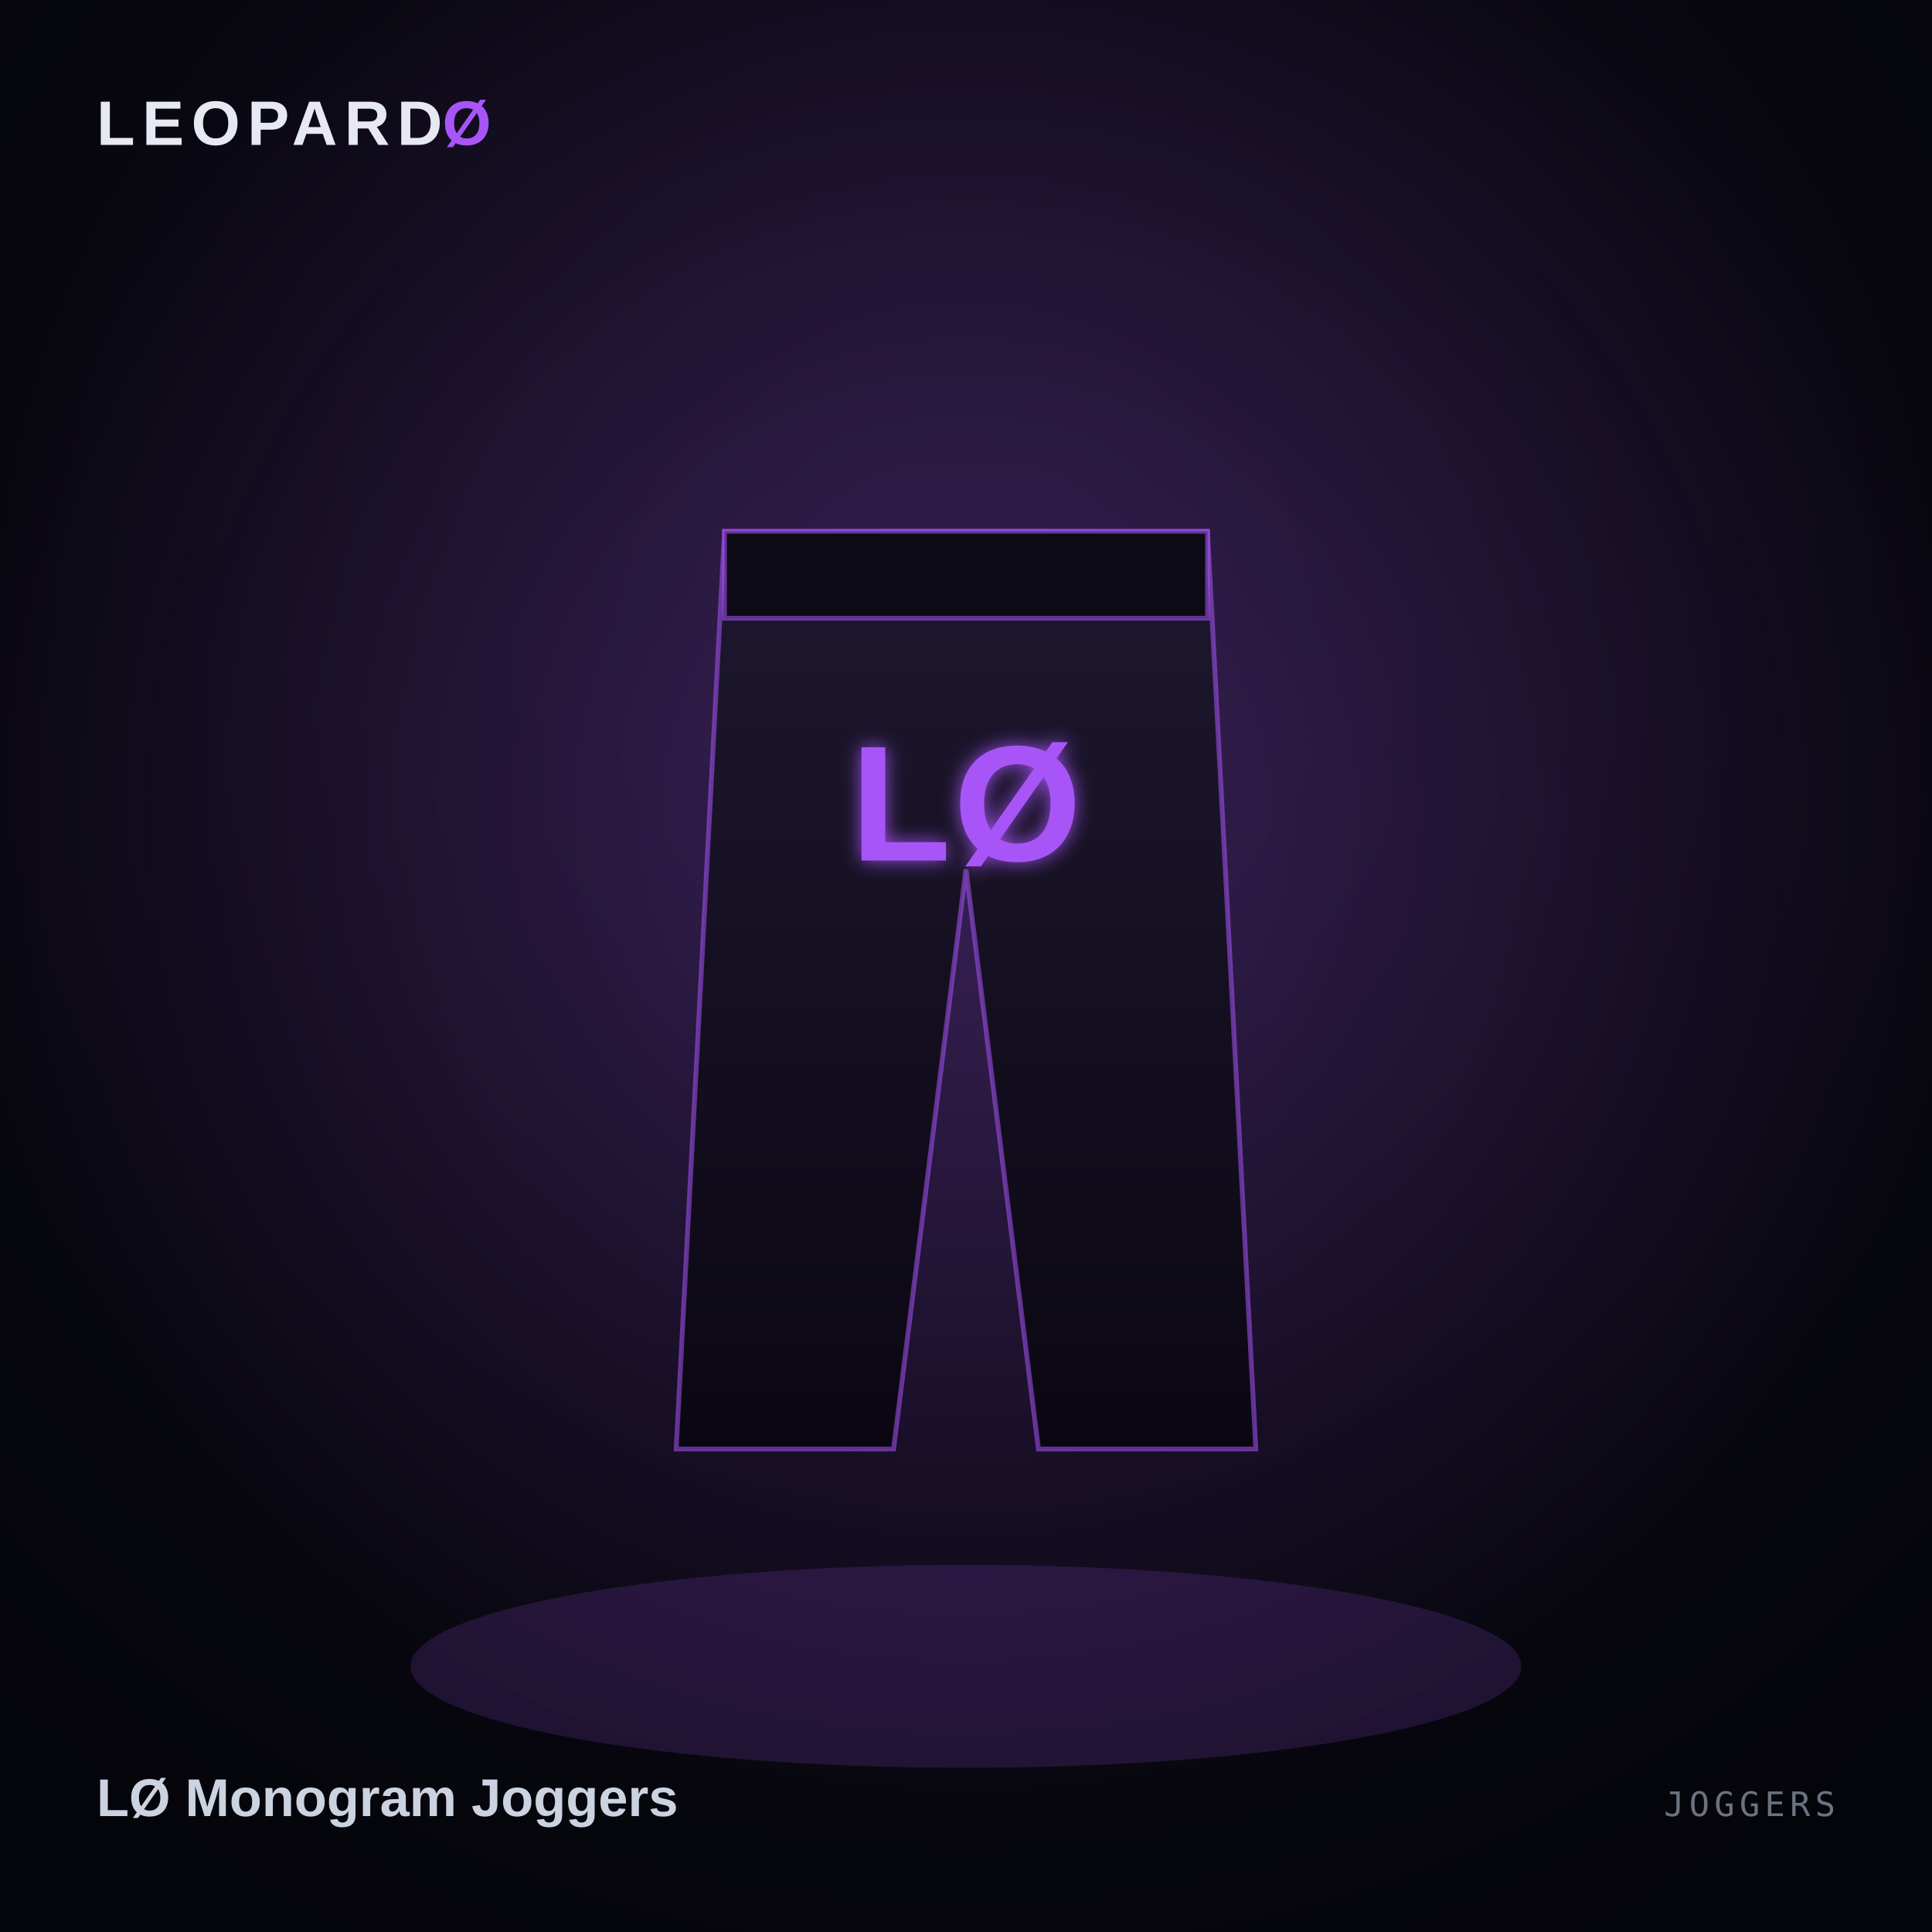
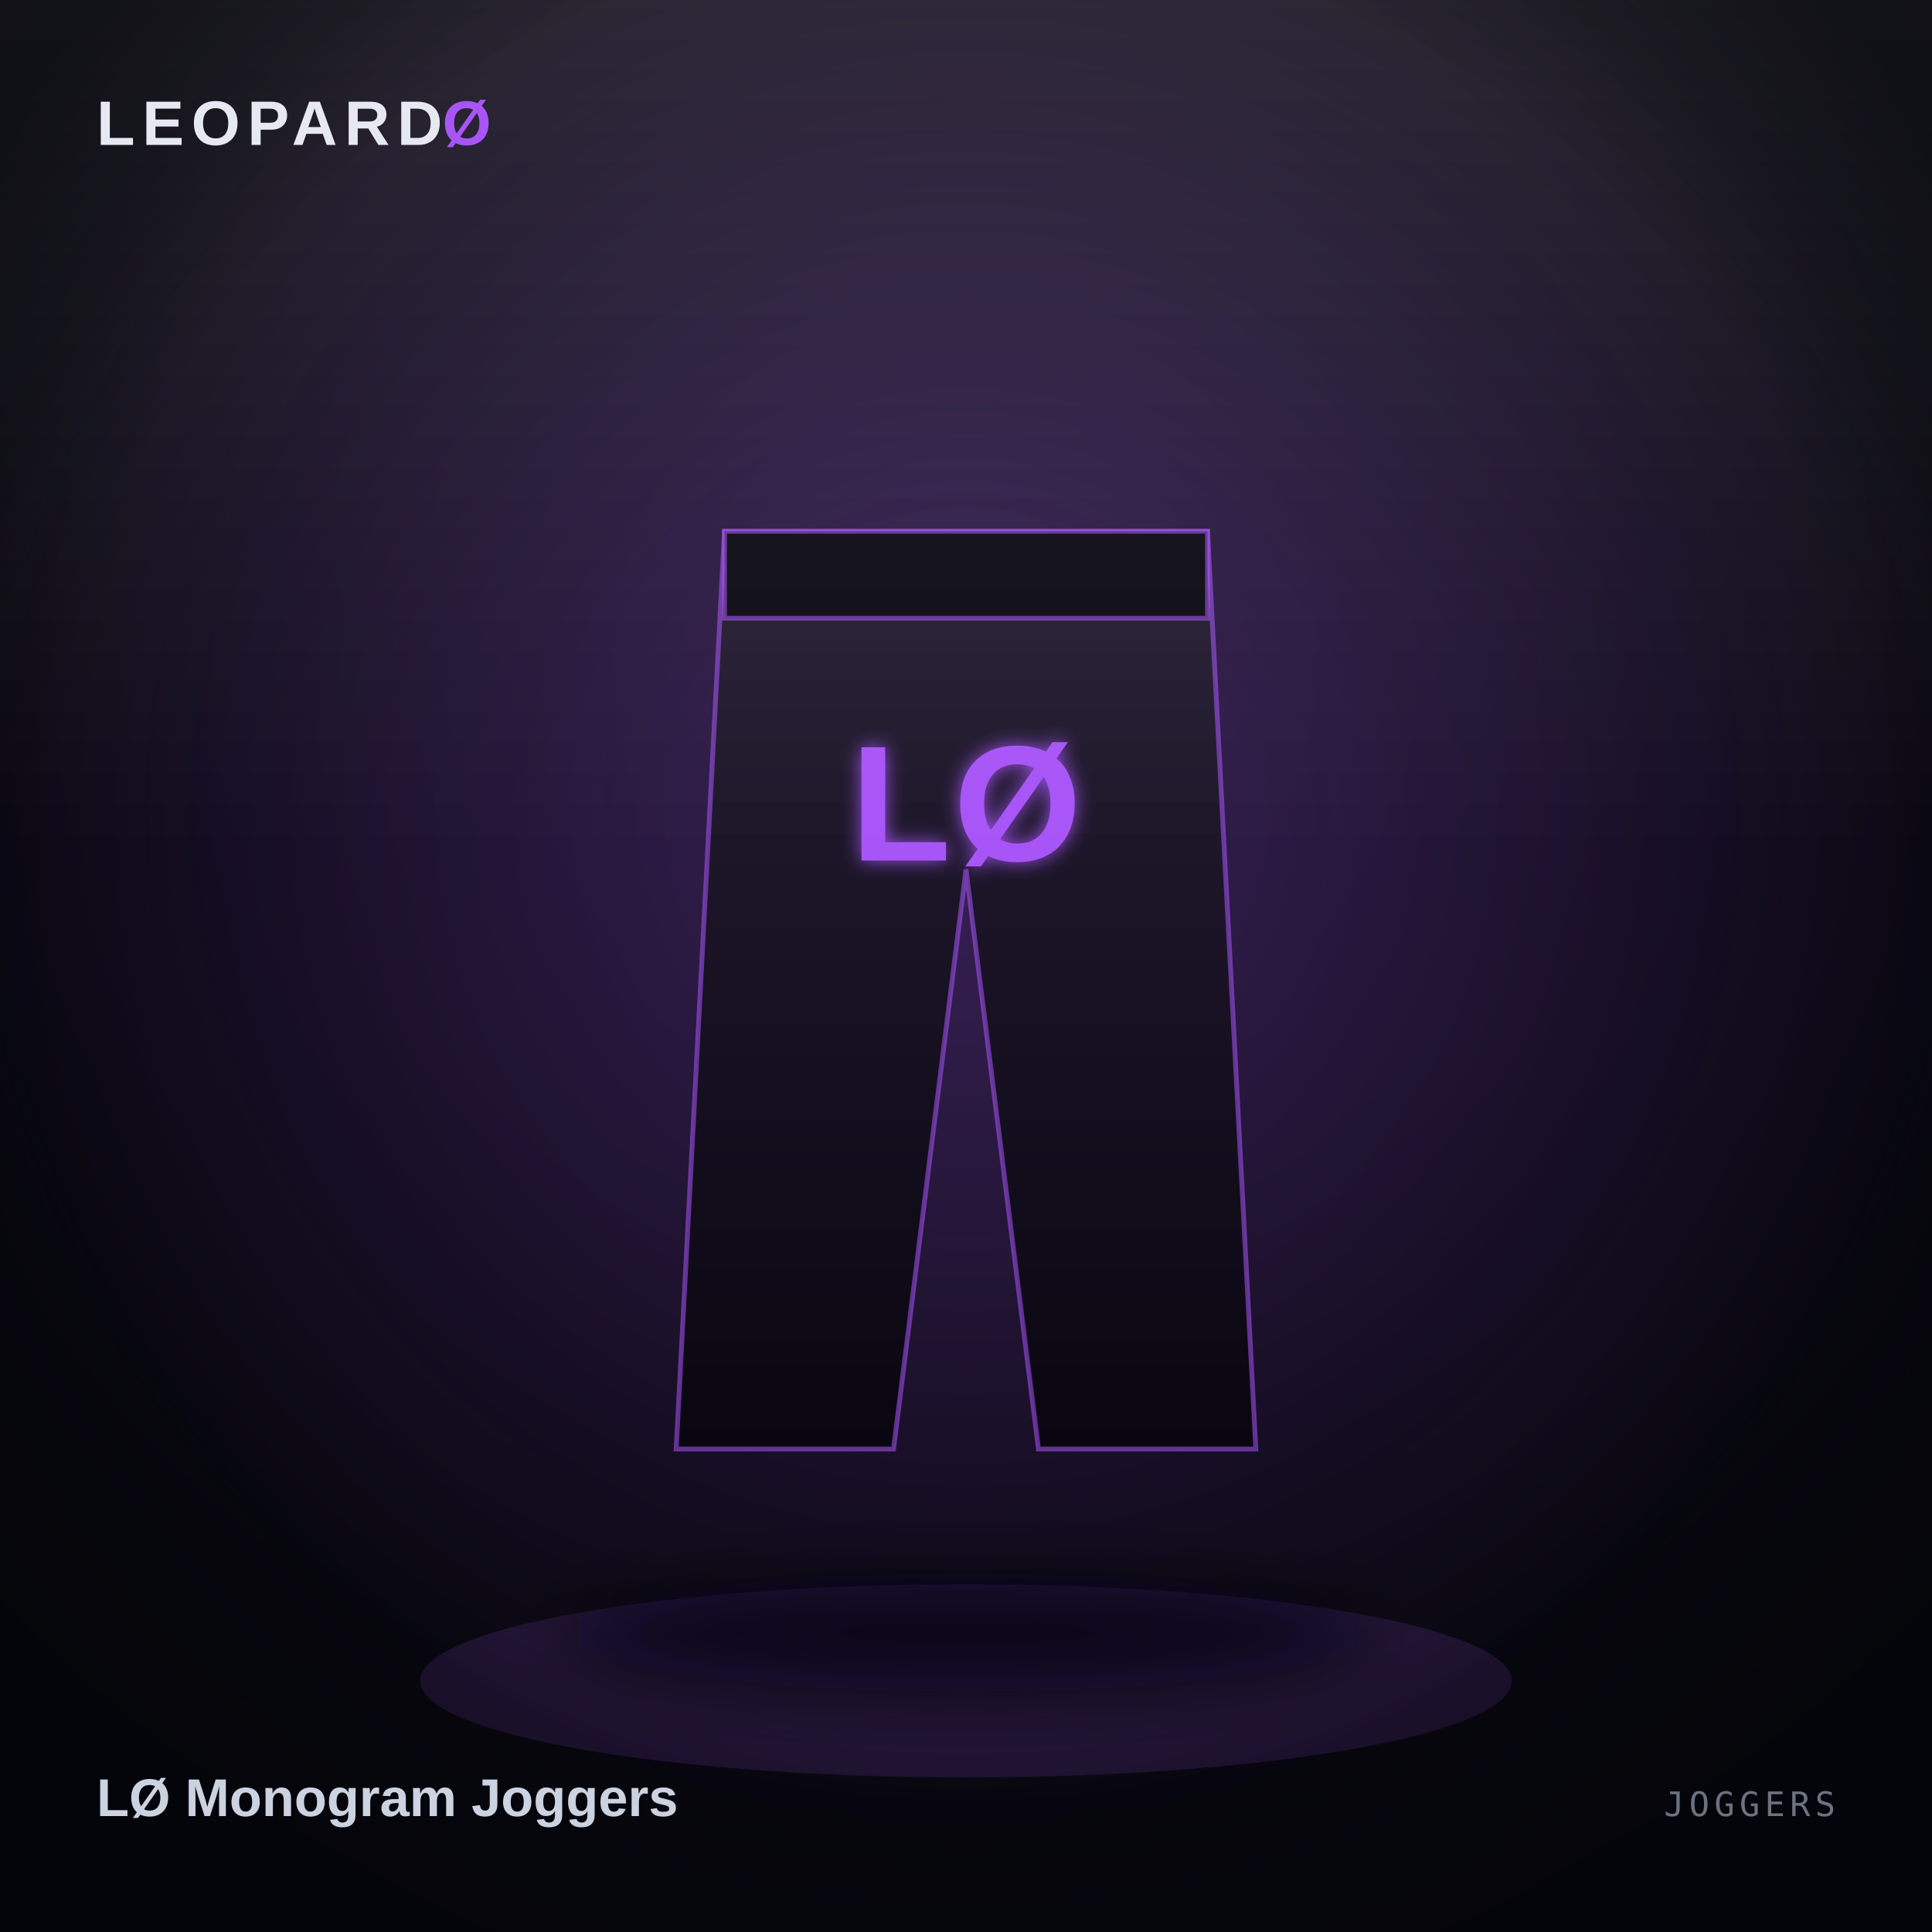
<svg xmlns="http://www.w3.org/2000/svg" viewBox="0 0 800 800" width="800" height="800">
  <defs>
    <radialGradient id="bg" cx="50%" cy="34%" r="75%">
      <stop offset="0%" stop-color="#141022" />
      <stop offset="55%" stop-color="#0a0812" />
      <stop offset="100%" stop-color="#04050a" />
    </radialGradient>
    <radialGradient id="halo" cx="50%" cy="42%" r="52%">
      <stop offset="0%" stop-color="#a855f7" stop-opacity="0.26" />
      <stop offset="100%" stop-color="#a855f7" stop-opacity="0" />
    </radialGradient>
    <linearGradient id="fab" x1="0" y1="0" x2="0" y2="1">
-       <stop offset="0%" stop-color="#1d1830" />
-       <stop offset="55%" stop-color="#140f1f" />
-       <stop offset="100%" stop-color="#0a0712" />
+       <stop offset="0%" stop-color="#272036" />
+       <stop offset="52%" stop-color="#171122" />
+       <stop offset="100%" stop-color="#090610" />
    </linearGradient>
+     <linearGradient id="toplight" x1="0" y1="0" x2="0" y2="1">
+       <stop offset="0%" stop-color="#ffffff" stop-opacity="0.11" />
+       <stop offset="44%" stop-color="#ffffff" stop-opacity="0" />
+     </linearGradient>
+     <radialGradient id="vig" cx="50%" cy="44%" r="62%">
+       <stop offset="0%" stop-color="#04050a" stop-opacity="0" />
+       <stop offset="76%" stop-color="#04050a" stop-opacity="0" />
+       <stop offset="100%" stop-color="#04050a" stop-opacity="0.55" />
+     </radialGradient>
    <filter id="glow" x="-40%" y="-40%" width="180%" height="180%">
      <feGaussianBlur stdDeviation="4" />
+     </filter>
+     <filter id="soft" x="-60%" y="-60%" width="220%" height="220%">
+       <feGaussianBlur stdDeviation="14" />
    </filter>
    <clipPath id="cp">
      <rect x="322" y="252" width="156" height="170" rx="10" />
    </clipPath>
  </defs>
  <rect width="800" height="800" fill="url(#bg)" />
  <rect width="800" height="800" fill="url(#halo)" />
-   <ellipse cx="400" cy="690" rx="230" ry="42" fill="#a855f7" opacity="0.16" />
+   <ellipse cx="400" cy="696" rx="226" ry="40" fill="#a855f7" opacity="0.14" />
+   <ellipse cx="400" cy="676" rx="166" ry="24" fill="#020308" opacity="0.7" filter="url(#soft)" />
  <g>
    <path d="M300 220 L500 220 L520 600 L430 600 L400 360 L370 600 L280 600 Z" fill="url(#fab)" stroke="#a855f7" stroke-opacity="0.55" stroke-width="2" />
    <rect x="300" y="220" width="200" height="36" fill="#0c0a14" stroke="#a855f7" stroke-opacity="0.55" stroke-width="2" />
  </g>
  <g clip-path="url(#cp)">
    <g filter="url(#glow)" opacity="0.9">
      <text x="400" y="337" text-anchor="middle" dominant-baseline="middle" font-family="Arial Black, Arial, sans-serif" font-weight="900" font-size="68.172" fill="#a855f7" letter-spacing="1">LØ</text>
    </g>
    <g>
      <text x="400" y="337" text-anchor="middle" dominant-baseline="middle" font-family="Arial Black, Arial, sans-serif" font-weight="900" font-size="68.172" fill="#a855f7" letter-spacing="1">LØ</text>
    </g>
  </g>
+   <rect width="800" height="800" fill="url(#toplight)" />
+   <rect width="800" height="800" fill="url(#vig)" />
  <text x="40" y="60" font-family="Arial, sans-serif" font-weight="900" font-size="26" letter-spacing="3" fill="#e6e9f2">LEOPARD<tspan fill="#a855f7">Ø</tspan>
  </text>
  <text x="40" y="752" font-family="Arial, sans-serif" font-weight="800" font-size="22" fill="#cbd2e0">LØ Monogram Joggers</text>
  <text x="760" y="752" text-anchor="end" font-family="monospace" font-size="14" letter-spacing="2" fill="#6b7280">JOGGERS</text>
</svg>
